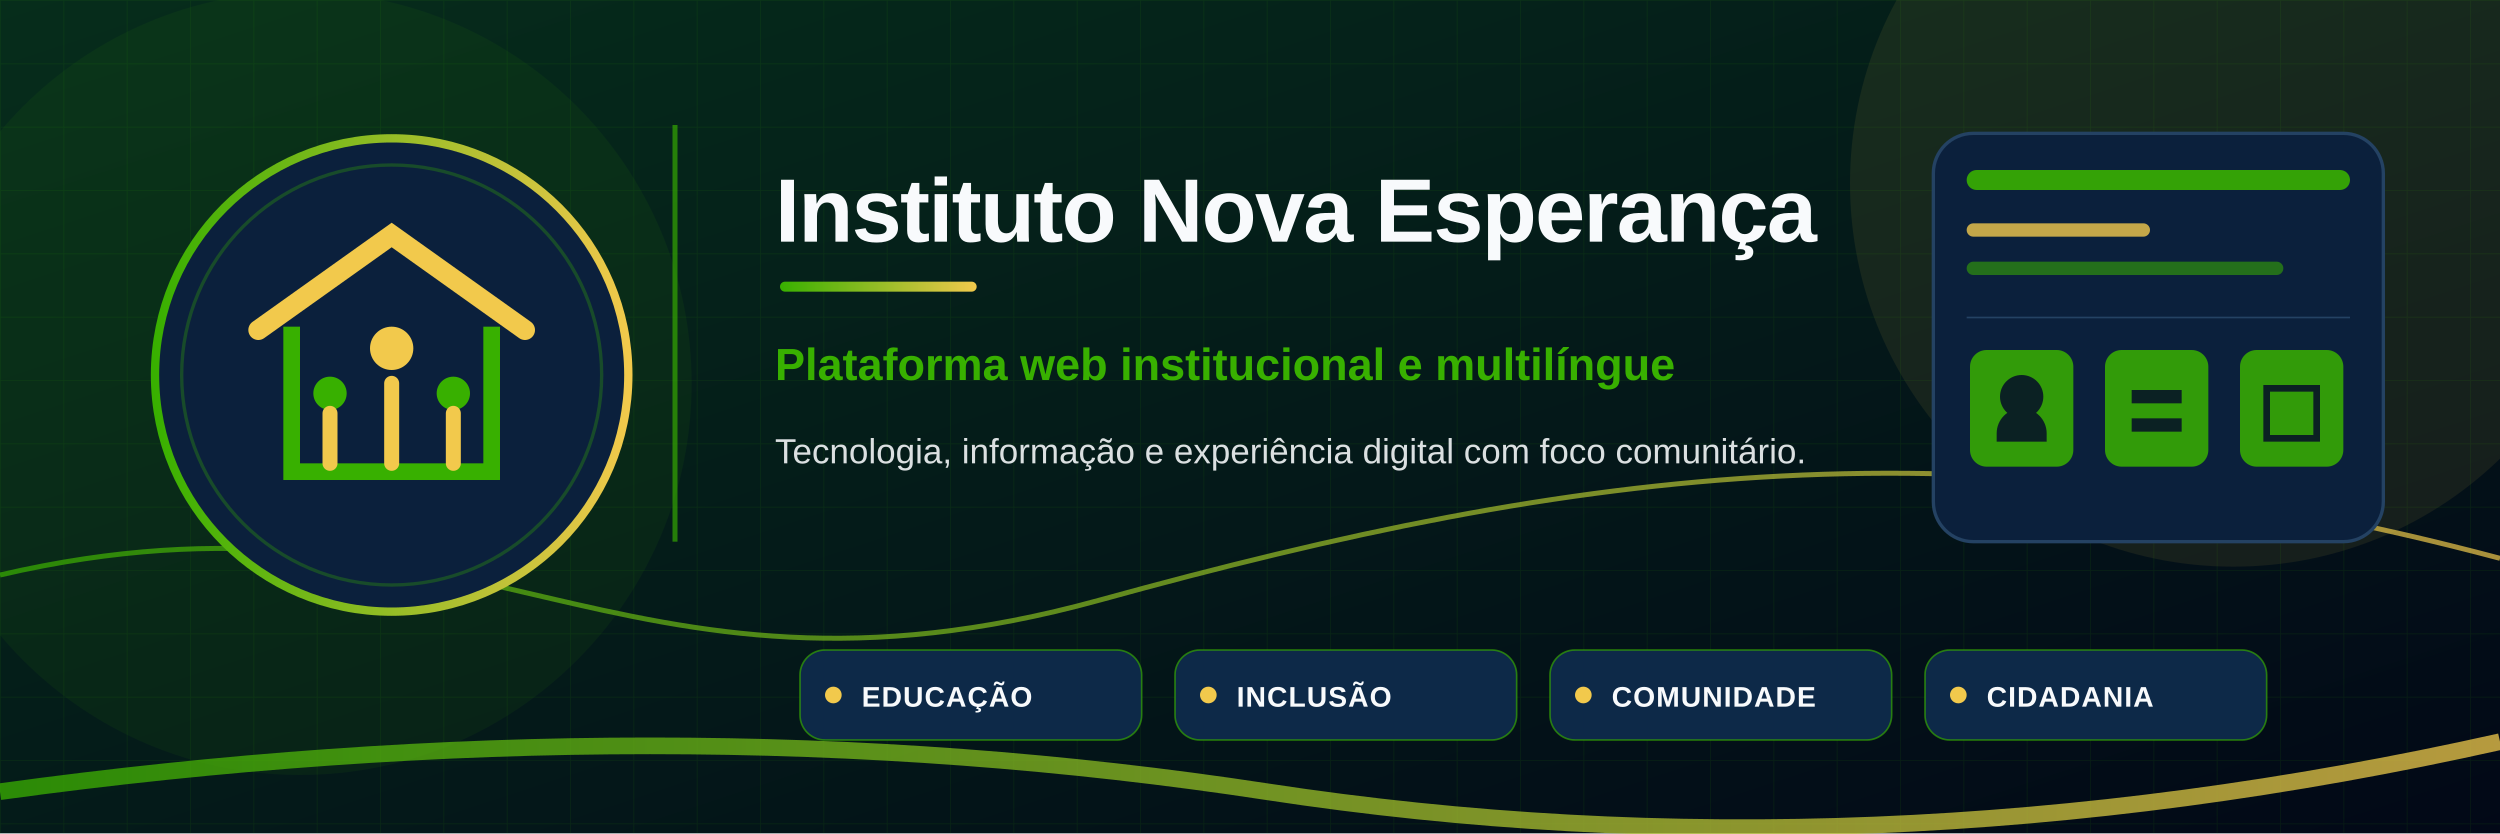
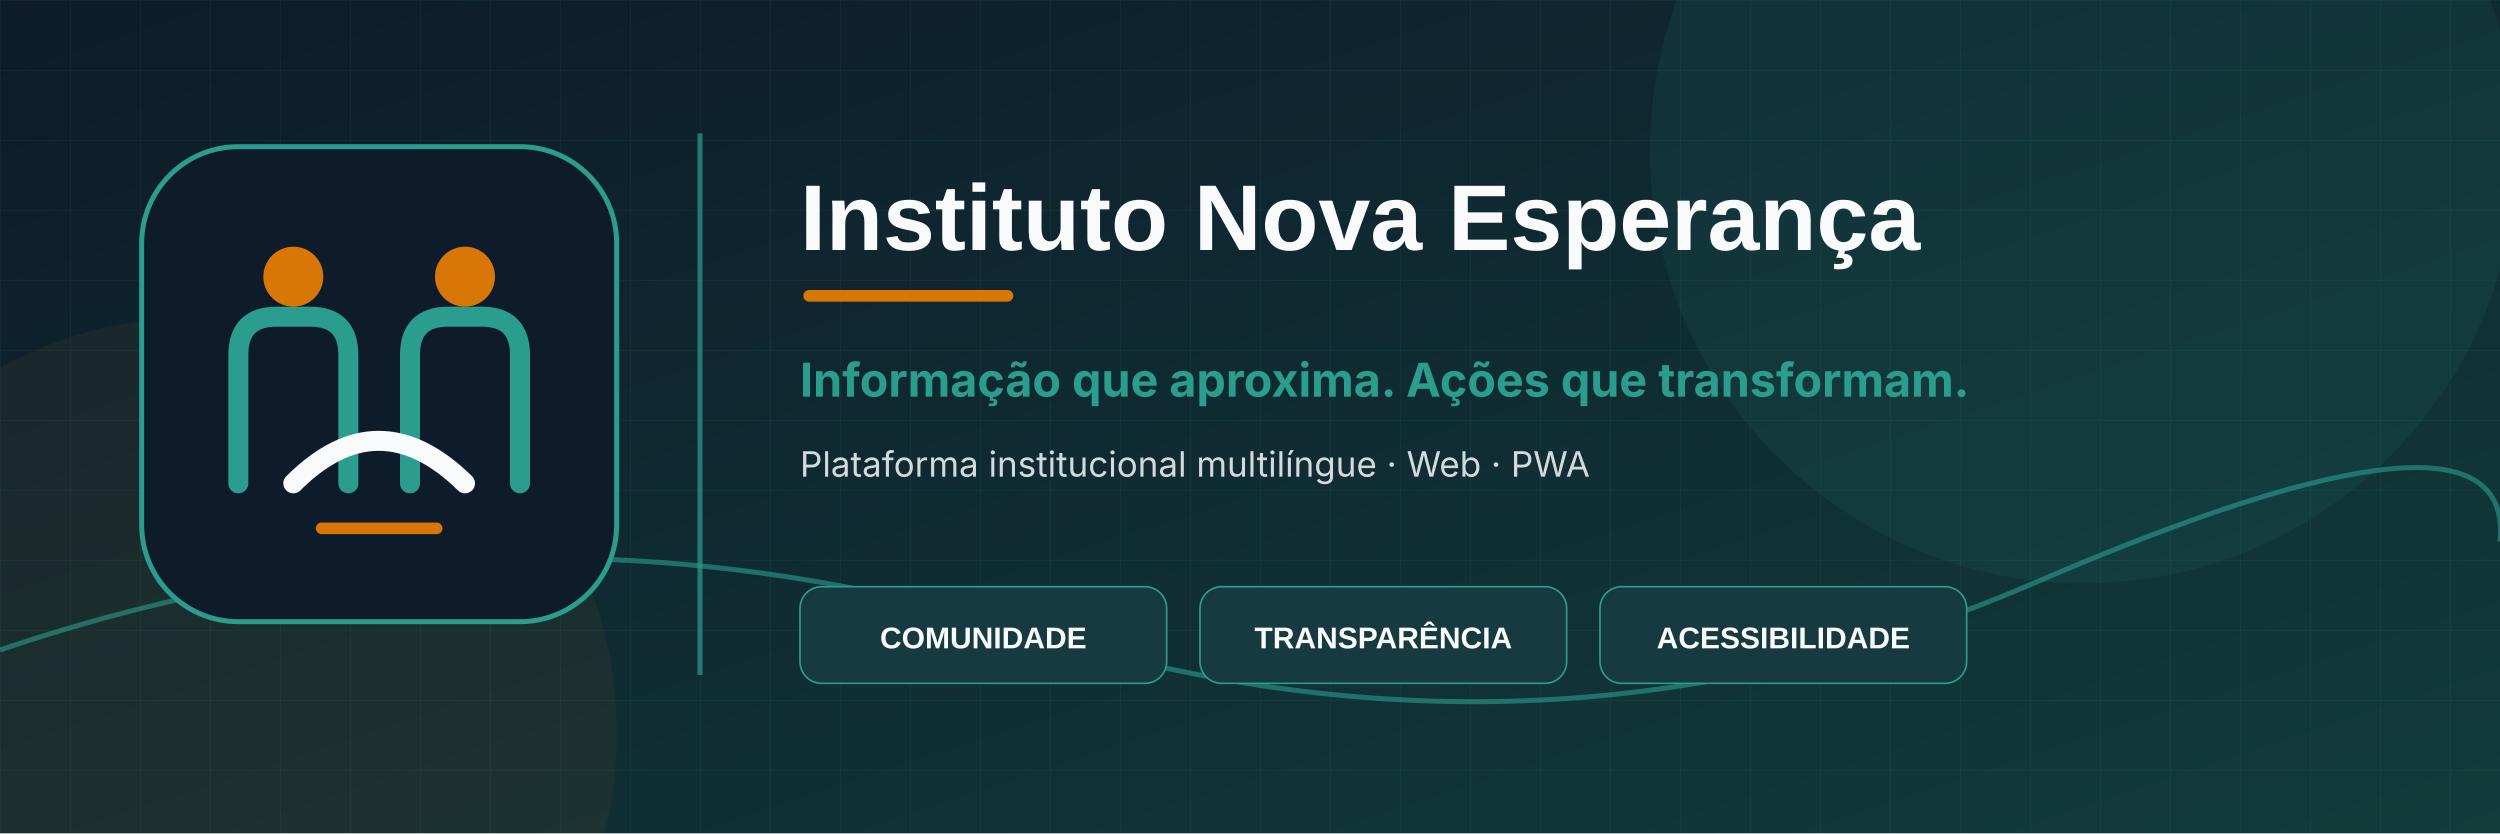
<svg xmlns="http://www.w3.org/2000/svg" width="1500" height="500" viewBox="0 0 1500 500" role="img" aria-labelledby="title desc">
  <defs>
    <linearGradient id="bg" x1="0" y1="0" x2="1" y2="1">
-       <stop stop-color="#062D1B" />
-       <stop offset="1" stop-color="#020817" />
+       <stop stop-color="#0D1B2A" />
+       <stop offset="1" stop-color="#123B3A" />
    </linearGradient>
-     <linearGradient id="glow" x1="0" y1="0" x2="1" y2="0">
-       <stop stop-color="#38B000" />
-       <stop offset="1" stop-color="#F2C94C" />
-     </linearGradient>
-     <pattern id="grid" width="38" height="38" patternUnits="userSpaceOnUse">
-       <path d="M38 0H0V38" fill="none" stroke="#38B000" stroke-opacity=".10" />
+     <pattern id="grid" width="42" height="42" patternUnits="userSpaceOnUse">
+       <path d="M42 0H0V42" fill="none" stroke="#2A9D8F" stroke-opacity=".10" />
    </pattern>
  </defs>
  <rect width="1500" height="500" fill="url(#bg)" />
  <rect width="1500" height="500" fill="url(#grid)" />
-   <circle cx="180" cy="230" r="235" fill="#38B000" opacity=".07" />
-   <circle cx="1340" cy="110" r="230" fill="#F2C94C" opacity=".08" />
-   <path d="M0 345C280 280 370 440 660 360s520-110 840-25" fill="none" stroke="url(#glow)" stroke-width="3" opacity=".7" />
-   <path d="M0 475Q400 420 760 475T1500 445" fill="none" stroke="url(#glow)" stroke-width="10" opacity=".75" />
-   <g transform="translate(75 65)">
-     <circle cx="160" cy="160" r="142" fill="#0B203C" stroke="url(#glow)" stroke-width="5" />
-     <circle cx="160" cy="160" r="126" fill="none" stroke="#38B000" stroke-opacity=".3" stroke-width="2" />
-     <g transform="translate(32 28)">
-       <path d="M48 105 128 48l80 57" fill="none" stroke="#F2C94C" stroke-width="12" stroke-linecap="round" />
-       <path d="M68 103v87h120v-87" fill="none" stroke="#38B000" stroke-width="10" />
-       <circle cx="128" cy="116" r="13" fill="#F2C94C" />
-       <circle cx="91" cy="143" r="10" fill="#38B000" />
-       <circle cx="165" cy="143" r="10" fill="#38B000" />
-       <path d="M128 137v48m-37-30v30m74-30v30" stroke="#F2C94C" stroke-width="9" stroke-linecap="round" />
-     </g>
+   <circle cx="1250" cy="90" r="260" fill="#2A9D8F" opacity=".09" />
+   <circle cx="120" cy="440" r="250" fill="#D97706" opacity=".06" />
+   <path d="M0 390Q310 285 620 380T1220 350T1500 325" fill="none" stroke="#2A9D8F" stroke-width="3" opacity=".6" />
+   <g transform="translate(85 88)">
+     <rect width="285" height="285" rx="58" fill="#0D1B2A" stroke="#2A9D8F" stroke-width="3" />
+     <path d="M58 202V125Q58 102 81 102H101Q124 102 124 125V202M161 202V125Q161 102 184 102H204Q227 102 227 125V202" fill="none" stroke="#2A9D8F" stroke-width="12" stroke-linecap="round" />
+     <circle cx="91" cy="78" r="18" fill="#D97706" />
+     <circle cx="194" cy="78" r="18" fill="#D97706" />
+     <path d="M91 202Q142 151 194 202" fill="none" stroke="#F8FAFC" stroke-width="12" stroke-linecap="round" />
+     <path d="M108 229H177" stroke="#D97706" stroke-width="7" stroke-linecap="round" />
  </g>
-   <path d="M405 75V325" stroke="#38B000" stroke-width="3" opacity=".65" />
-   <text x="465" y="145" font-family="Arial,sans-serif" font-size="54" font-weight="800" fill="#F8FAFC" letter-spacing="-1">Instituto Nova Esperança</text>
-   <rect x="468" y="169" width="118" height="6" rx="3" fill="url(#glow)" />
-   <text x="465" y="228" font-family="Arial,sans-serif" font-size="27" font-weight="700" fill="#38B000">Plataforma web institucional e multilíngue</text>
-   <text x="465" y="278" font-family="Arial,sans-serif" font-size="21" fill="#F8FAFC" opacity=".88">Tecnologia, informação e experiência digital com foco comunitário.</text>
-   <g transform="translate(1160 80)">
-     <rect width="270" height="245" rx="24" fill="#0B203C" stroke="#244263" stroke-width="2" />
-     <rect x="20" y="22" width="230" height="12" rx="6" fill="#38B000" opacity=".9" />
-     <rect x="20" y="54" width="110" height="8" rx="4" fill="#F2C94C" opacity=".8" />
-     <rect x="20" y="77" width="190" height="8" rx="4" fill="#38B000" opacity=".55" />
-     <rect x="20" y="110" width="230" height="1" fill="#244263" />
-     <g fill="#38B000" opacity=".85">
-       <rect x="22" y="130" width="62" height="70" rx="10" />
-       <rect x="103" y="130" width="62" height="70" rx="10" />
-       <rect x="184" y="130" width="62" height="70" rx="10" />
-     </g>
-     <g fill="#071426" opacity=".9">
-       <circle cx="53" cy="158" r="13" />
-       <path d="M38 185h30v-5a15 15 0 0 0-30 0Z" />
-       <path d="M119 154h30v8h-30zm0 17h30v8h-30z" />
-       <path d="M200 153h30v30h-30z" fill="none" stroke="#071426" stroke-width="4" />
-     </g>
+   <path d="M420 80V405" stroke="#2A9D8F" stroke-width="3" opacity=".7" />
+   <text x="480" y="150" fill="#F8FAFC" font-family="Manrope,Segoe UI,Arial,sans-serif" font-size="56" font-weight="800">Instituto Nova Esperança</text>
+   <rect x="482" y="174" width="126" height="7" rx="3.5" fill="#D97706" />
+   <text x="480" y="238" fill="#2A9D8F" font-family="Inter,Segoe UI,Arial,sans-serif" font-size="28" font-weight="700">Informação que aproxima. Ações que transformam.</text>
+   <text x="480" y="286" fill="#F8FAFC" opacity=".84" font-family="Inter,Segoe UI,Arial,sans-serif" font-size="21">Plataforma institucional multilíngue · Web · PWA</text>
+   <g transform="translate(480 352)">
+     <rect width="220" height="58" rx="13" fill="#173A40" stroke="#2A9D8F" />
+     <text x="110" y="37" text-anchor="middle" fill="#F8FAFC" font-family="Arial,sans-serif" font-size="18" font-weight="700">COMUNIDADE</text>
  </g>
-   <g transform="translate(480 390)">
-     <rect width="205" height="54" rx="15" fill="#0D2948" stroke="#38B000" stroke-opacity=".65" />
-     <circle cx="20" cy="27" r="5" fill="#F2C94C" />
-     <text x="37" y="34" font-family="Arial,sans-serif" font-size="17" font-weight="700" letter-spacing=".6" fill="#F8FAFC">EDUCAÇÃO</text>
+   <g transform="translate(720 352)">
+     <rect width="220" height="58" rx="13" fill="#173A40" stroke="#2A9D8F" />
+     <text x="110" y="37" text-anchor="middle" fill="#F8FAFC" font-family="Arial,sans-serif" font-size="18" font-weight="700">TRANSPARÊNCIA</text>
  </g>
-   <g transform="translate(705 390)">
-     <rect width="205" height="54" rx="15" fill="#0D2948" stroke="#38B000" stroke-opacity=".65" />
-     <circle cx="20" cy="27" r="5" fill="#F2C94C" />
-     <text x="37" y="34" font-family="Arial,sans-serif" font-size="17" font-weight="700" letter-spacing=".6" fill="#F8FAFC">INCLUSÃO</text>
-   </g>
-   <g transform="translate(930 390)">
-     <rect width="205" height="54" rx="15" fill="#0D2948" stroke="#38B000" stroke-opacity=".65" />
-     <circle cx="20" cy="27" r="5" fill="#F2C94C" />
-     <text x="37" y="34" font-family="Arial,sans-serif" font-size="17" font-weight="700" letter-spacing=".6" fill="#F8FAFC">COMUNIDADE</text>
-   </g>
-   <g transform="translate(1155 390)">
-     <rect width="205" height="54" rx="15" fill="#0D2948" stroke="#38B000" stroke-opacity=".65" />
-     <circle cx="20" cy="27" r="5" fill="#F2C94C" />
-     <text x="37" y="34" font-family="Arial,sans-serif" font-size="17" font-weight="700" letter-spacing=".6" fill="#F8FAFC">CIDADANIA</text>
+   <g transform="translate(960 352)">
+     <rect width="220" height="58" rx="13" fill="#173A40" stroke="#2A9D8F" />
+     <text x="110" y="37" text-anchor="middle" fill="#F8FAFC" font-family="Arial,sans-serif" font-size="18" font-weight="700">ACESSIBILIDADE</text>
  </g>
</svg>
